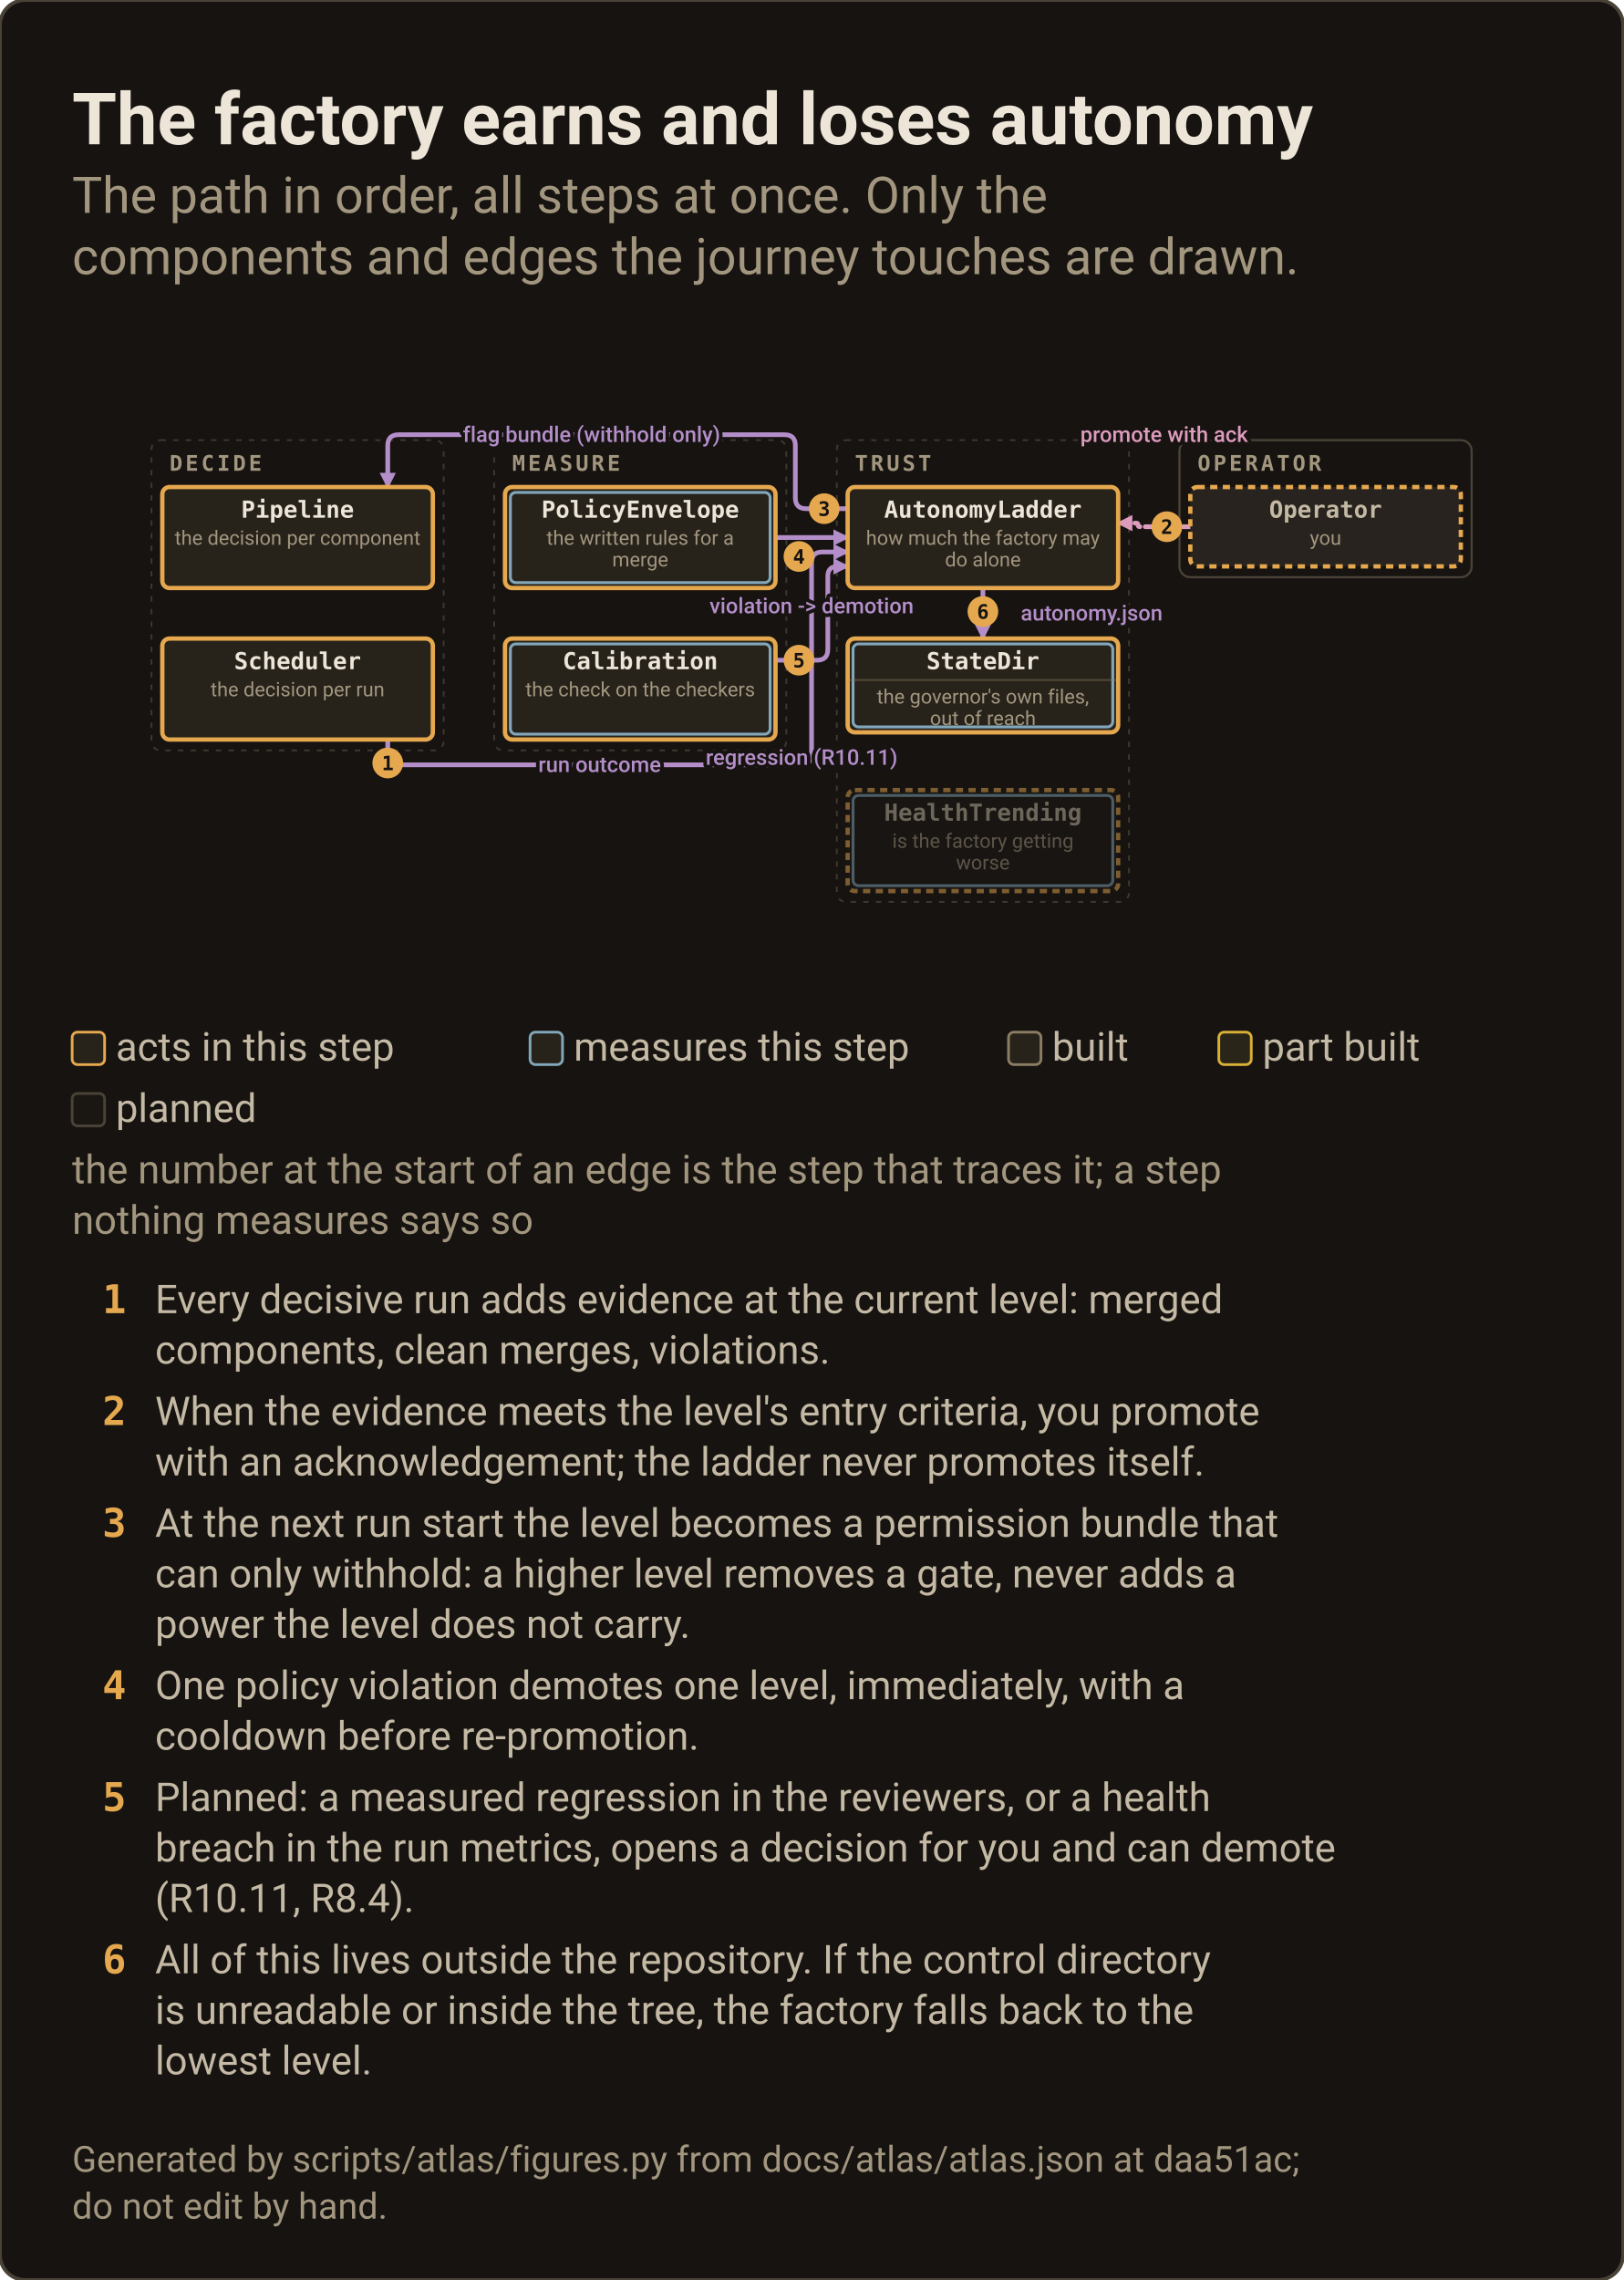
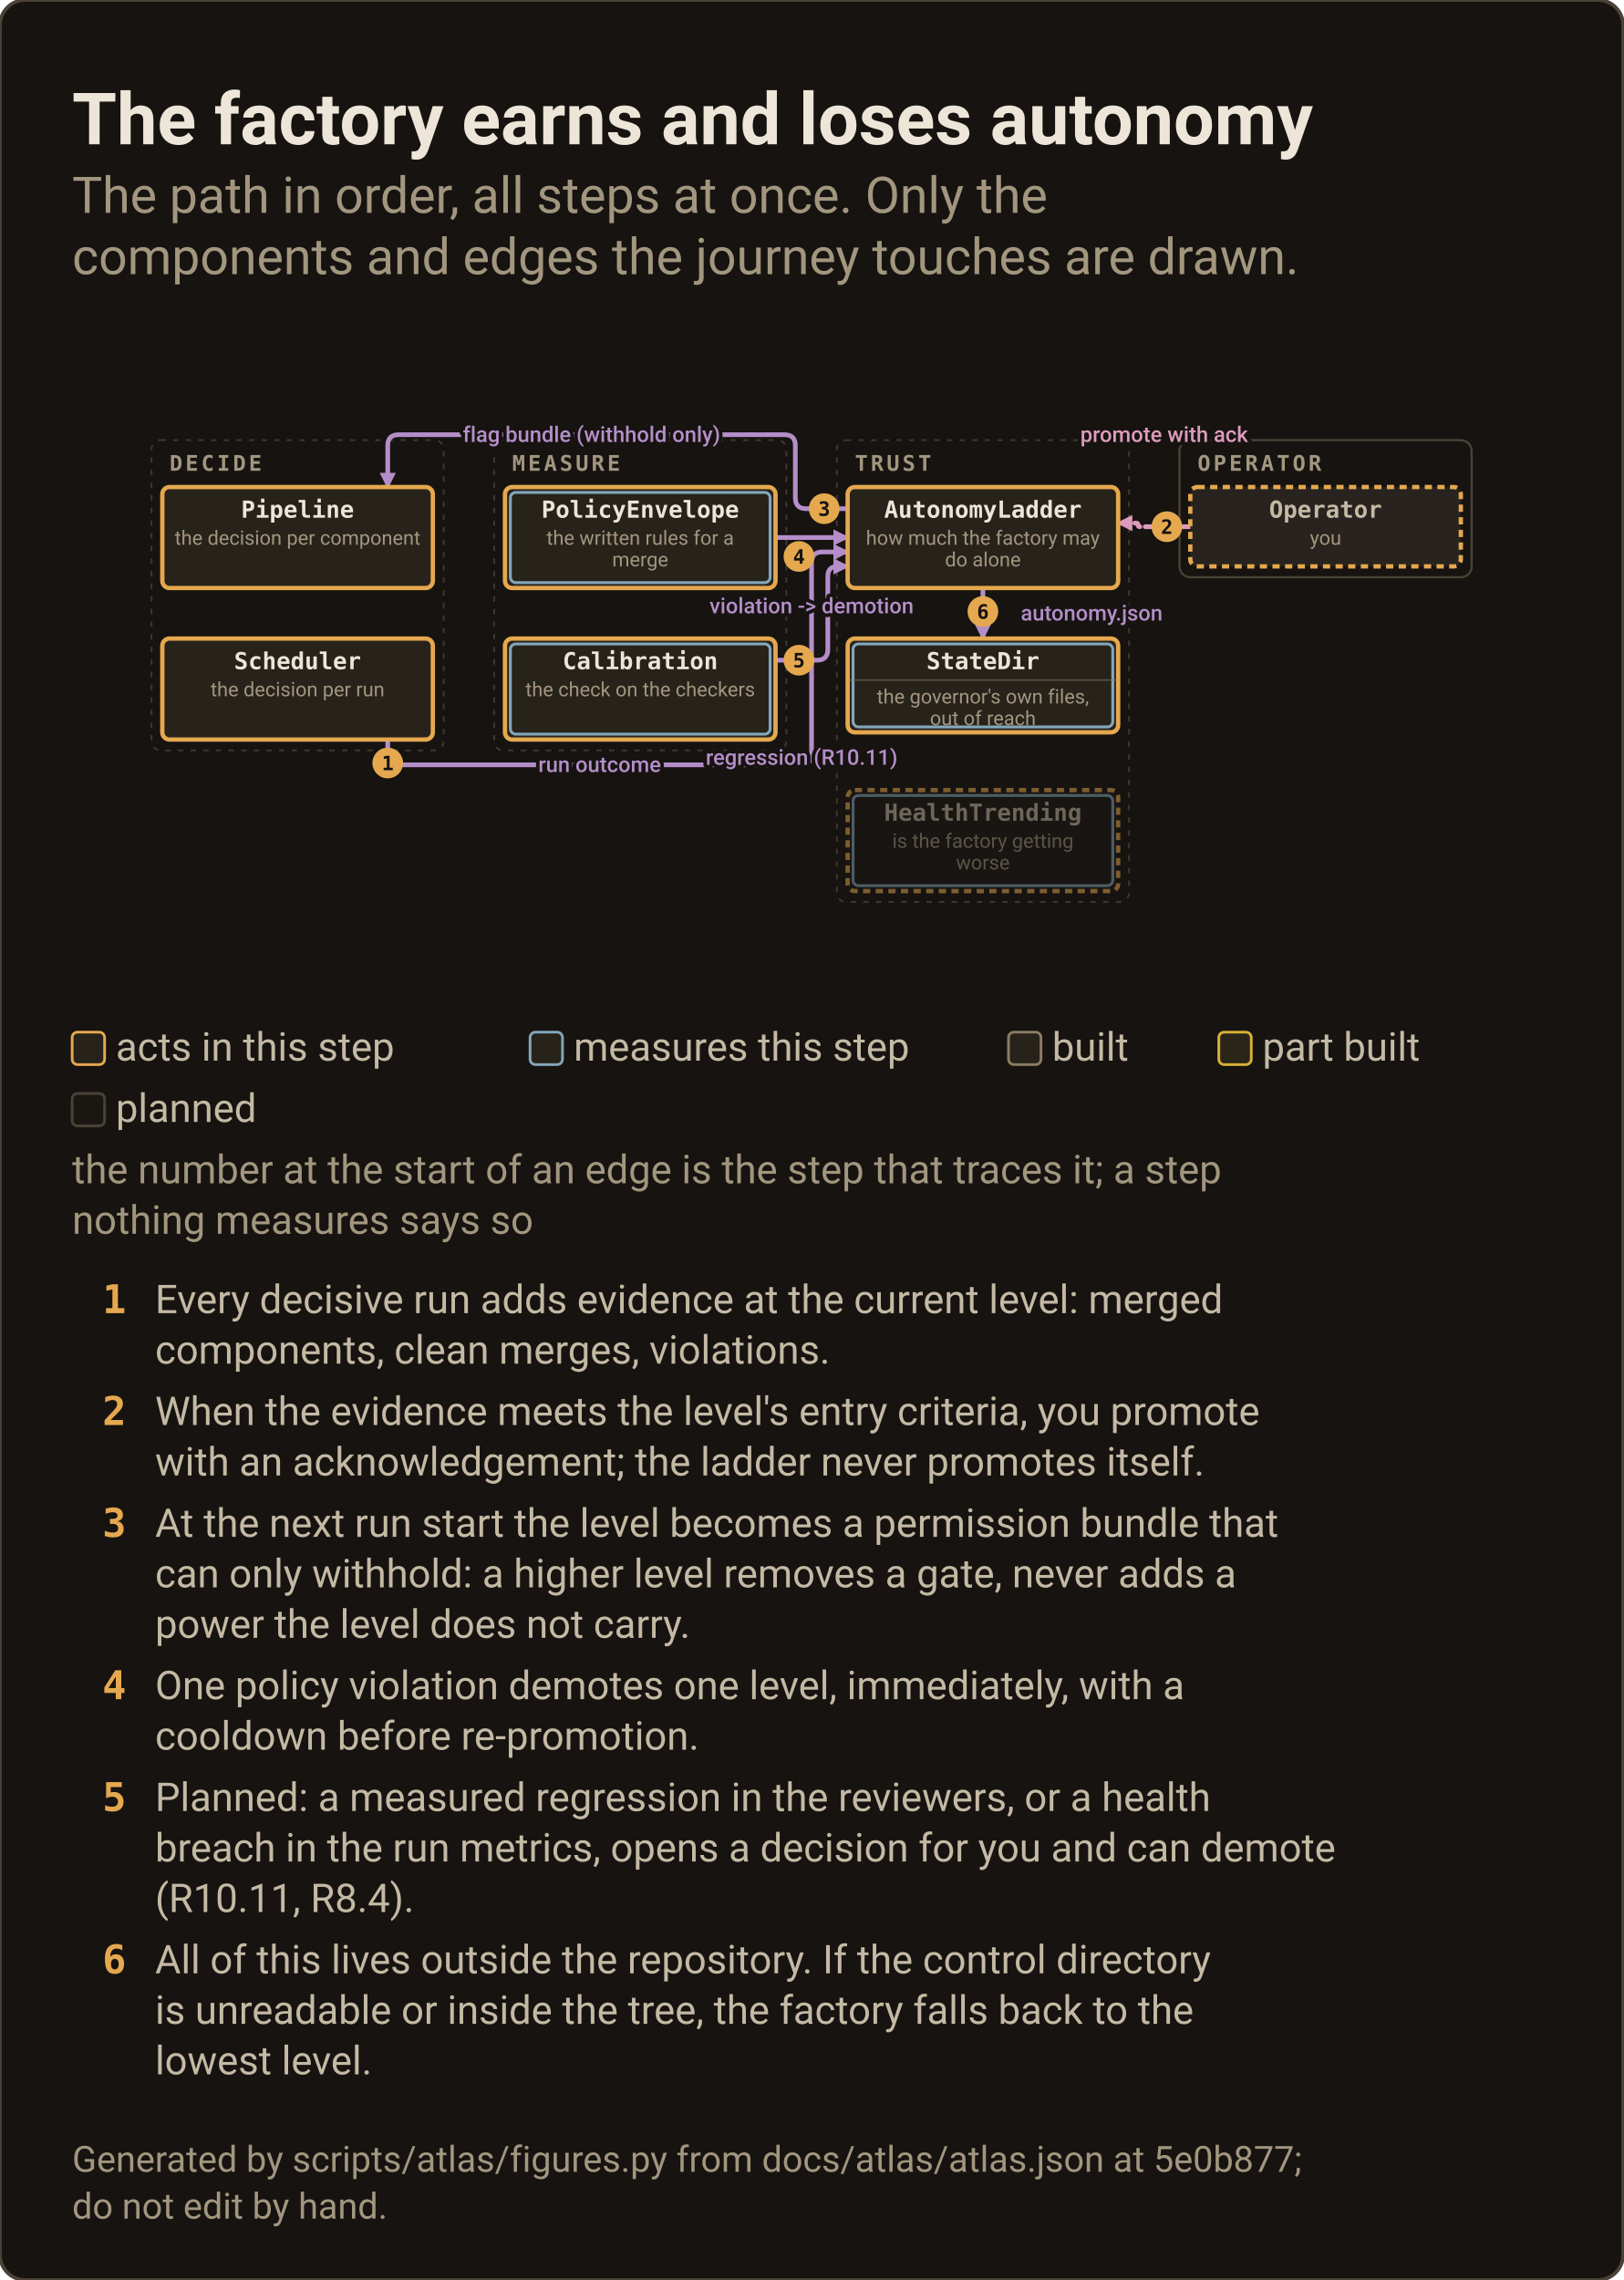
<svg xmlns="http://www.w3.org/2000/svg" width="900" height="1264" viewBox="0 0 900 1264" role="img" aria-label="Journey: The factory earns and loses autonomy">
  <rect x="0" y="0" width="900" height="1264" rx="14" fill="#161310" stroke="#4A4237" stroke-width="2" />
  <text x="40.0" y="80.0" class="c0">The factory earns and loses autonomy</text>
  <text x="40.0" y="118.0" class="c1">The path in order, all steps at once. Only the</text>
  <text x="40.0" y="152.0" class="c1">components and edges the journey touches are drawn.</text>
  <svg id="map" x="76.0" y="170.0" width="748" height="380" viewBox="0 0 748 380" overflow="visible">
    <defs>
      <marker id="map-m-work" viewBox="0 0 8 8" refX="7" refY="4" markerUnits="userSpaceOnUse" markerWidth="9" markerHeight="9" orient="auto-start-reverse">
        <path d="M0,0 L8,4 L0,8 z" fill="#D9CDB2" />
      </marker>
      <marker id="map-m-measure" viewBox="0 0 8 8" refX="7" refY="4" markerUnits="userSpaceOnUse" markerWidth="9" markerHeight="9" orient="auto-start-reverse">
        <path d="M0,0 L8,4 L0,8 z" fill="#82A7BA" />
      </marker>
      <marker id="map-m-feedback" viewBox="0 0 8 8" refX="7" refY="4" markerUnits="userSpaceOnUse" markerWidth="9" markerHeight="9" orient="auto-start-reverse">
        <path d="M0,0 L8,4 L0,8 z" fill="#E39A86" />
      </marker>
      <marker id="map-m-operator" viewBox="0 0 8 8" refX="7" refY="4" markerUnits="userSpaceOnUse" markerWidth="9" markerHeight="9" orient="auto-start-reverse">
        <path d="M0,0 L8,4 L0,8 z" fill="#DD9BBD" />
      </marker>
      <marker id="map-m-trust" viewBox="0 0 8 8" refX="7" refY="4" markerUnits="userSpaceOnUse" markerWidth="9" markerHeight="9" orient="auto-start-reverse">
        <path d="M0,0 L8,4 L0,8 z" fill="#B48EC9" />
      </marker>
      <marker id="map-m-learn" viewBox="0 0 8 8" refX="7" refY="4" markerUnits="userSpaceOnUse" markerWidth="9" markerHeight="9" orient="auto-start-reverse">
        <path d="M0,0 L8,4 L0,8 z" fill="#86C9A9" />
      </marker>
      <marker id="map-m-record" viewBox="0 0 8 8" refX="7" refY="4" markerUnits="userSpaceOnUse" markerWidth="9" markerHeight="9" orient="auto-start-reverse">
        <path d="M0,0 L8,4 L0,8 z" fill="#B7C27C" />
      </marker>
      <marker id="map-m-change" viewBox="0 0 8 8" refX="7" refY="4" markerUnits="userSpaceOnUse" markerWidth="9" markerHeight="9" orient="auto-start-reverse">
        <path d="M0,0 L8,4 L0,8 z" fill="#E26D5A" />
      </marker>
      <marker id="map-m-reach" viewBox="0 0 8 8" refX="7" refY="4" markerUnits="userSpaceOnUse" markerWidth="9" markerHeight="9" orient="auto-start-reverse">
        <path d="M0,0 L8,4 L0,8 z" fill="#E5A84F" />
      </marker>
    </defs>
    <style>#map .node.quiet{opacity:.42}#map .node.planned{opacity:.5}#map .node.planned.quiet{opacity:.3}#map .node.meas .node__box{stroke:#82A7BA;stroke-width:2.2}#map .node.acts .node__box{stroke:#E5A84F;stroke-width:2.4}#map .node__ring{display:none;fill:none;stroke:#82A7BA;stroke-width:1.6}#map .node.meas .node__ring{display:inline}#map .flow.planned{opacity:.35}#map .flowlbl.planned{opacity:.5}#map .flow.off,#map .flowlbl.off{display:none}#map .flow.hot{opacity:1;stroke-opacity:1;stroke-width:2.6}#map .flowlbl.hot{opacity:1}</style>
    <rect x="8.0" y="74.0" width="162.0" height="172.0" rx="5" fill="none" stroke="#A2967F" stroke-opacity=".28" stroke-width="1" stroke-dasharray="3 4" />
    <text x="18.0" y="91.0" class="t3">DECIDE</text>
    <rect x="198.0" y="74.0" width="162.0" height="172.0" rx="5" fill="none" stroke="#A2967F" stroke-opacity=".28" stroke-width="1" stroke-dasharray="3 4" />
    <text x="208.0" y="91.0" class="t3">MEASURE</text>
    <rect x="388.0" y="74.0" width="162.0" height="256.0" rx="5" fill="none" stroke="#A2967F" stroke-opacity=".28" stroke-width="1" stroke-dasharray="3 4" />
    <text x="398.0" y="91.0" class="t3">TRUST</text>
    <rect x="578.0" y="74.0" width="162.0" height="76.0" rx="6" fill="none" stroke="#4A4237" stroke-width="1.2" />
    <text x="588.0" y="91.0" class="t3">OPERATOR</text>
    <g data-layer="flow">
      <path id="map-f48" class="flow trust hot" data-edge="48" data-from="Scheduler" data-to="AutonomyLadder" data-art="run outcome" data-kind="trust" data-layer="trust" d="M 139.0 240.0 L 139.0 248.0 Q 139.0 254.0 145.0 254.0 L 368.0 254.0 Q 374.0 254.0 374.0 248.0 L 374.0 142.0 Q 374.0 136.0 380.0 136.0 L 394.0 136.0" fill="none" stroke="#B48EC9" stroke-opacity="0.82" stroke-width="1.2" stroke-linecap="round" marker-end="url(#map-m-trust)" />
      <path id="map-f67" class="flow trust planned hot" data-edge="67" data-from="Operator" data-to="AutonomyLadder" data-art="promote with ack" data-kind="trust" data-layer="operator" d="M 584.0 122.0 L 556.0 122.0 Q 555.0 122.0 555.0 121.0 L 555.0 121.0 Q 555.0 120.0 554.0 120.0 L 544.0 120.0" fill="none" stroke="#DD9BBD" stroke-opacity="0.82" stroke-width="1.2" stroke-dasharray="4 3" stroke-linecap="round" marker-end="url(#map-m-operator)" />
      <path id="map-f49" class="flow trust hot" data-edge="49" data-from="AutonomyLadder" data-to="Pipeline" data-art="flag bundle (withhold only)" data-kind="trust" data-layer="trust" d="M 394.0 112.0 L 371.0 112.0 Q 365.0 112.0 365.0 106.0 L 365.0 77.0 Q 365.0 71.0 359.0 71.0 L 145.0 71.0 Q 139.0 71.0 139.0 77.0 L 139.0 100.0" fill="none" stroke="#B48EC9" stroke-opacity="0.82" stroke-width="1.2" stroke-linecap="round" marker-end="url(#map-m-trust)" />
      <path id="map-f50" class="flow trust hot" data-edge="50" data-from="PolicyEnvelope" data-to="AutonomyLadder" data-art="violation -&gt; demotion" data-kind="trust" data-layer="trust" d="M 354.0 128.0 L 394.0 128.0" fill="none" stroke="#B48EC9" stroke-opacity="0.82" stroke-width="1.2" stroke-linecap="round" marker-end="url(#map-m-trust)" />
      <path id="map-f51" class="flow trust hot" data-edge="51" data-from="Calibration" data-to="AutonomyLadder" data-art="regression (R10.11)" data-kind="trust" data-layer="trust" d="M 354.0 196.0 L 377.0 196.0 Q 383.0 196.0 383.0 190.0 L 383.0 149.5 Q 383.0 144.0 388.5 144.0 L 394.0 144.0" fill="none" stroke="#B48EC9" stroke-opacity="0.82" stroke-width="1.2" stroke-linecap="round" marker-end="url(#map-m-trust)" />
      <path id="map-f52" class="flow trust hot" data-edge="52" data-from="AutonomyLadder" data-to="StateDir" data-art="autonomy.json" data-kind="trust" data-layer="trust" d="M 469.0 156.0 L 469.0 184.0" fill="none" stroke="#B48EC9" stroke-opacity="0.82" stroke-width="1.2" stroke-linecap="round" marker-end="url(#map-m-trust)" />
    </g>
    <g class="node built acts meas" data-id="PolicyEnvelope" data-kind="component" data-state="built" data-region="measure" role="button" tabindex="0" aria-label="PolicyEnvelope, the written rules for a merge, built">
      <rect class="node__box" x="204.0" y="100.0" width="150.0" height="56.0" rx="4.0" fill="#27221A" stroke="#8A7D63" stroke-width="1.1" />
      <rect class="node__ring" x="207.0" y="103.0" width="144.0" height="50.0" rx="3.0" />
      <text x="279.0" y="117.0" class="t4">PolicyEnvelope</text>
      <g data-layer="job">
        <text x="279.0" y="132.0" class="t5">the written rules for a</text>
        <text x="279.0" y="144.0" class="t5">merge</text>
      </g>
    </g>
    <g class="node built acts meas" data-id="Calibration" data-kind="component" data-state="built" data-region="measure" role="button" tabindex="0" aria-label="Calibration, the check on the checkers, built">
      <rect class="node__box" x="204.0" y="184.0" width="150.0" height="56.0" rx="4.0" fill="#27221A" stroke="#8A7D63" stroke-width="1.1" />
      <rect class="node__ring" x="207.0" y="187.0" width="144.0" height="50.0" rx="3.0" />
      <text x="279.0" y="201.0" class="t4">Calibration</text>
      <g data-layer="job">
        <text x="279.0" y="216.0" class="t5">the check on the checkers</text>
      </g>
    </g>
    <g class="node built acts" data-id="Pipeline" data-kind="component" data-state="built" data-region="decide" role="button" tabindex="0" aria-label="Pipeline, the decision per component, built">
      <rect class="node__box" x="14.0" y="100.0" width="150.0" height="56.0" rx="4.0" fill="#27221A" stroke="#8A7D63" stroke-width="1.1" />
      <rect class="node__ring" x="17.0" y="103.0" width="144.0" height="50.0" rx="3.0" />
      <text x="89.0" y="117.0" class="t4">Pipeline</text>
      <g data-layer="job">
        <text x="89.0" y="132.0" class="t5">the decision per component</text>
      </g>
    </g>
    <g class="node built acts" data-id="Scheduler" data-kind="component" data-state="built" data-region="decide" role="button" tabindex="0" aria-label="Scheduler, the decision per run, built">
      <rect class="node__box" x="14.0" y="184.0" width="150.0" height="56.0" rx="4.0" fill="#27221A" stroke="#8A7D63" stroke-width="1.1" />
      <rect class="node__ring" x="17.0" y="187.0" width="144.0" height="50.0" rx="3.0" />
      <text x="89.0" y="201.0" class="t4">Scheduler</text>
      <g data-layer="job">
        <text x="89.0" y="216.0" class="t5">the decision per run</text>
      </g>
    </g>
    <g class="node built acts" data-id="AutonomyLadder" data-kind="component" data-state="built" data-region="trust" role="button" tabindex="0" aria-label="AutonomyLadder, how much the factory may do alone, built">
      <rect class="node__box" x="394.0" y="100.0" width="150.0" height="56.0" rx="4.0" fill="#27221A" stroke="#8A7D63" stroke-width="1.1" />
      <rect class="node__ring" x="397.0" y="103.0" width="144.0" height="50.0" rx="3.0" />
      <text x="469.0" y="117.0" class="t4">AutonomyLadder</text>
      <g data-layer="job">
        <text x="469.0" y="132.0" class="t5">how much the factory may</text>
        <text x="469.0" y="144.0" class="t5">do alone</text>
      </g>
    </g>
    <g class="node built acts meas" data-id="StateDir" data-kind="store" data-state="built" data-region="trust" role="button" tabindex="0" aria-label="StateDir, the governor's own files, out of reach, built">
      <rect class="node__box" x="394.0" y="184.0" width="150.0" height="52.0" rx="4.0" fill="#27221A" stroke="#8A7D63" stroke-width="1.1" />
      <rect class="node__ring" x="397.0" y="187.0" width="144.0" height="46.0" rx="3.0" />
      <text x="469.0" y="201.0" class="t4">StateDir</text>
      <line x1="395.0" y1="207.0" x2="543.0" y2="207.0" stroke="#8A7D63" stroke-opacity=".45" stroke-width="1" />
      <g data-layer="job">
        <text x="469.0" y="220.0" class="t5">the governor's own files,</text>
        <text x="469.0" y="232.0" class="t5">out of reach</text>
      </g>
    </g>
    <g class="node planned acts meas" data-id="HealthTrending" data-kind="component" data-state="planned" data-region="trust" role="button" tabindex="0" aria-label="HealthTrending, is the factory getting worse, planned">
      <rect class="node__box" x="394.0" y="268.0" width="150.0" height="56.0" rx="4.0" fill="#1A1713" stroke="#4A4237" stroke-width="1.1" stroke-dasharray="4 3" />
      <rect class="node__ring" x="397.0" y="271.0" width="144.0" height="50.0" rx="3.0" />
      <text x="469.0" y="285.0" class="t6">HealthTrending</text>
      <g data-layer="job">
        <text x="469.0" y="300.0" class="t5">is the factory getting</text>
        <text x="469.0" y="312.0" class="t5">worse</text>
      </g>
    </g>
    <g class="node actor acts" data-id="Operator" data-kind="actor" data-state="planned" data-region="operator" role="button" tabindex="0" aria-label="Operator, you, outside">
      <rect class="node__box" x="584.0" y="100.0" width="150.0" height="44.0" rx="4.0" fill="#28231E" stroke="#A2967F" stroke-width="1.1" stroke-dasharray="4 3" />
      <rect class="node__ring" x="587.0" y="103.0" width="144.0" height="38.0" rx="3.0" />
      <text x="659.0" y="117.0" class="t6">Operator</text>
      <g data-layer="job">
        <text x="659.0" y="132.0" class="t5">you</text>
      </g>
    </g>
    <g data-layer="flow">
      <g class="flowlbl trust hot" data-edge="48" data-from="Scheduler" data-to="AutonomyLadder" data-layer="trust">
        <text x="256.5" y="258.0" class="t1">run outcome</text>
      </g>
      <g class="flowlbl trust planned hot" data-edge="67" data-from="Operator" data-to="AutonomyLadder" data-layer="operator">
        <text x="569.5" y="75.0" class="t2">promote with ack</text>
      </g>
      <g class="flowlbl trust hot" data-edge="49" data-from="AutonomyLadder" data-to="Pipeline" data-layer="trust">
        <text x="252.0" y="75.0" class="t1">flag bundle (withhold only)</text>
      </g>
      <g class="flowlbl trust hot" data-edge="50" data-from="PolicyEnvelope" data-to="AutonomyLadder" data-layer="trust">
        <text x="374.0" y="170.0" class="t1">violation -&gt; demotion</text>
      </g>
      <g class="flowlbl trust hot" data-edge="51" data-from="Calibration" data-to="AutonomyLadder" data-layer="trust">
        <text x="368.5" y="254.0" class="t1">regression (R10.11)</text>
      </g>
      <g class="flowlbl trust hot" data-edge="52" data-from="AutonomyLadder" data-to="StateDir" data-layer="trust">
        <text x="529.3" y="174.0" class="t1">autonomy.json</text>
      </g>
    </g>
    <g data-layer="steps">
      <g class="step" data-edge="48">
        <circle cx="139.0" cy="253.0" r="8.5" fill="#E5A84F" />
        <text x="139.0" y="257.0" class="t0">1</text>
      </g>
      <g class="step" data-edge="67">
        <circle cx="571.0" cy="122.0" r="8.5" fill="#E5A84F" />
        <text x="571.0" y="126.0" class="t0">2</text>
      </g>
      <g class="step" data-edge="49">
        <circle cx="381.0" cy="112.0" r="8.5" fill="#E5A84F" />
        <text x="381.0" y="116.0" class="t0">3</text>
      </g>
      <g class="step" data-edge="50">
        <circle cx="367.0" cy="138.5" r="8.5" fill="#E5A84F" />
        <text x="367.0" y="142.5" class="t0">4</text>
      </g>
      <g class="step" data-edge="51">
        <circle cx="367.0" cy="196.0" r="8.5" fill="#E5A84F" />
        <text x="367.0" y="200.0" class="t0">5</text>
      </g>
      <g class="step" data-edge="52">
        <circle cx="469.0" cy="169.0" r="8.5" fill="#E5A84F" />
        <text x="469.0" y="173.0" class="t0">6</text>
      </g>
    </g>
    <style>#map .t0{font-family:ui-monospace,"SF Mono",SFMono-Regular,"JetBrains Mono",Menlo,Consolas,monospace;font-size:11.0px;font-weight:700;fill:#161310;text-anchor:middle}#map .t1{font-family:ui-sans-serif,system-ui,-apple-system,"SF Pro Text","Segoe UI",Roboto,"Helvetica Neue",Arial,sans-serif;font-size:12.0px;font-weight:500;fill:#B48EC9;text-anchor:middle;paint-order:stroke;stroke:#161310;stroke-width:4;stroke-linejoin:round}#map .t2{font-family:ui-sans-serif,system-ui,-apple-system,"SF Pro Text","Segoe UI",Roboto,"Helvetica Neue",Arial,sans-serif;font-size:12.0px;font-weight:500;fill:#DD9BBD;text-anchor:middle;paint-order:stroke;stroke:#161310;stroke-width:4;stroke-linejoin:round}#map .t3{font-family:ui-monospace,"SF Mono",SFMono-Regular,"JetBrains Mono",Menlo,Consolas,monospace;font-size:12.0px;font-weight:600;fill:#A2967F;text-anchor:start;letter-spacing:.13em}#map .t4{font-family:ui-monospace,"SF Mono",SFMono-Regular,"JetBrains Mono",Menlo,Consolas,monospace;font-size:13.0px;font-weight:600;fill:#ECE5D8;text-anchor:middle}#map .t5{font-family:ui-sans-serif,system-ui,-apple-system,"SF Pro Text","Segoe UI",Roboto,"Helvetica Neue",Arial,sans-serif;font-size:11.0px;font-weight:400;fill:#A2967F;text-anchor:middle}#map .t6{font-family:ui-monospace,"SF Mono",SFMono-Regular,"JetBrains Mono",Menlo,Consolas,monospace;font-size:13.0px;font-weight:600;fill:#C4B9A4;text-anchor:middle}</style>
  </svg>
  <rect x="40.0" y="572.2" width="18" height="18" rx="3" fill="#27221A" stroke="#E5A84F" stroke-width="1.5" />
  <text x="64.2" y="588.0" class="c2">acts in this step</text>
  <rect x="293.9" y="572.2" width="18" height="18" rx="3" fill="#27221A" stroke="#82A7BA" stroke-width="1.5" />
  <text x="318.1" y="588.0" class="c2">measures this step</text>
  <rect x="559.2" y="572.2" width="18" height="18" rx="3" fill="#27221A" stroke="#8A7D63" stroke-width="1.5" />
  <text x="583.4" y="588.0" class="c2">built</text>
  <rect x="675.8" y="572.2" width="18" height="18" rx="3" fill="#2A2519" stroke="#D9B036" stroke-width="1.5" />
  <text x="700.0" y="588.0" class="c2">part built</text>
  <rect x="40.0" y="606.2" width="18" height="18" rx="3" fill="#1A1713" stroke="#4A4237" stroke-width="1.5" />
  <text x="64.2" y="622.0" class="c2">planned</text>
  <text x="40.0" y="656.0" class="c3">the number at the start of an edge is the step that traces it; a step</text>
  <text x="40.0" y="684.0" class="c3">nothing measures says so</text>
  <text x="70.0" y="728.0" class="c4">1</text>
  <text x="86.0" y="728.0" class="c2">Every decisive run adds evidence at the current level: merged</text>
  <text x="86.0" y="756.0" class="c2">components, clean merges, violations.</text>
  <text x="70.0" y="790.0" class="c4">2</text>
  <text x="86.0" y="790.0" class="c2">When the evidence meets the level's entry criteria, you promote</text>
  <text x="86.0" y="818.0" class="c2">with an acknowledgement; the ladder never promotes itself.</text>
  <text x="70.0" y="852.0" class="c4">3</text>
  <text x="86.0" y="852.0" class="c2">At the next run start the level becomes a permission bundle that</text>
  <text x="86.0" y="880.0" class="c2">can only withhold: a higher level removes a gate, never adds a</text>
  <text x="86.0" y="908.0" class="c2">power the level does not carry.</text>
  <text x="70.0" y="942.0" class="c4">4</text>
  <text x="86.0" y="942.0" class="c2">One policy violation demotes one level, immediately, with a</text>
  <text x="86.0" y="970.0" class="c2">cooldown before re-promotion.</text>
  <text x="70.0" y="1004.0" class="c4">5</text>
  <text x="86.0" y="1004.0" class="c2">Planned: a measured regression in the reviewers, or a health</text>
  <text x="86.0" y="1032.0" class="c2">breach in the run metrics, opens a decision for you and can demote</text>
  <text x="86.0" y="1060.0" class="c2">(R10.11, R8.4).</text>
  <text x="70.0" y="1094.0" class="c4">6</text>
  <text x="86.0" y="1094.0" class="c2">All of this lives outside the repository. If the control directory</text>
  <text x="86.0" y="1122.0" class="c2">is unreadable or inside the tree, the factory falls back to the</text>
  <text x="86.0" y="1150.0" class="c2">lowest level.</text>
-   <text x="40.0" y="1204.0" class="c5">Generated by scripts/atlas/figures.py from docs/atlas/atlas.json at daa51ac;</text>
+   <text x="40.0" y="1204.0" class="c5">Generated by scripts/atlas/figures.py from docs/atlas/atlas.json at 5e0b877;</text>
  <text x="40.0" y="1230.0" class="c5">do not edit by hand.</text>
  <style>.c0{font-family:ui-sans-serif,system-ui,-apple-system,"SF Pro Text","Segoe UI",Roboto,"Helvetica Neue",Arial,sans-serif;font-size:40.0px;font-weight:600;fill:#ECE5D8;text-anchor:start}.c1{font-family:ui-sans-serif,system-ui,-apple-system,"SF Pro Text","Segoe UI",Roboto,"Helvetica Neue",Arial,sans-serif;font-size:28.0px;font-weight:400;fill:#A2967F;text-anchor:start}.c2{font-family:ui-sans-serif,system-ui,-apple-system,"SF Pro Text","Segoe UI",Roboto,"Helvetica Neue",Arial,sans-serif;font-size:22.0px;font-weight:400;fill:#C4B9A4;text-anchor:start}.c3{font-family:ui-sans-serif,system-ui,-apple-system,"SF Pro Text","Segoe UI",Roboto,"Helvetica Neue",Arial,sans-serif;font-size:22.0px;font-weight:400;fill:#A2967F;text-anchor:start}.c4{font-family:ui-monospace,"SF Mono",SFMono-Regular,"JetBrains Mono",Menlo,Consolas,monospace;font-size:22.0px;font-weight:700;fill:#E5A84F;text-anchor:end}.c5{font-family:ui-sans-serif,system-ui,-apple-system,"SF Pro Text","Segoe UI",Roboto,"Helvetica Neue",Arial,sans-serif;font-size:20.0px;font-weight:400;fill:#A2967F;text-anchor:start}</style>
</svg>
